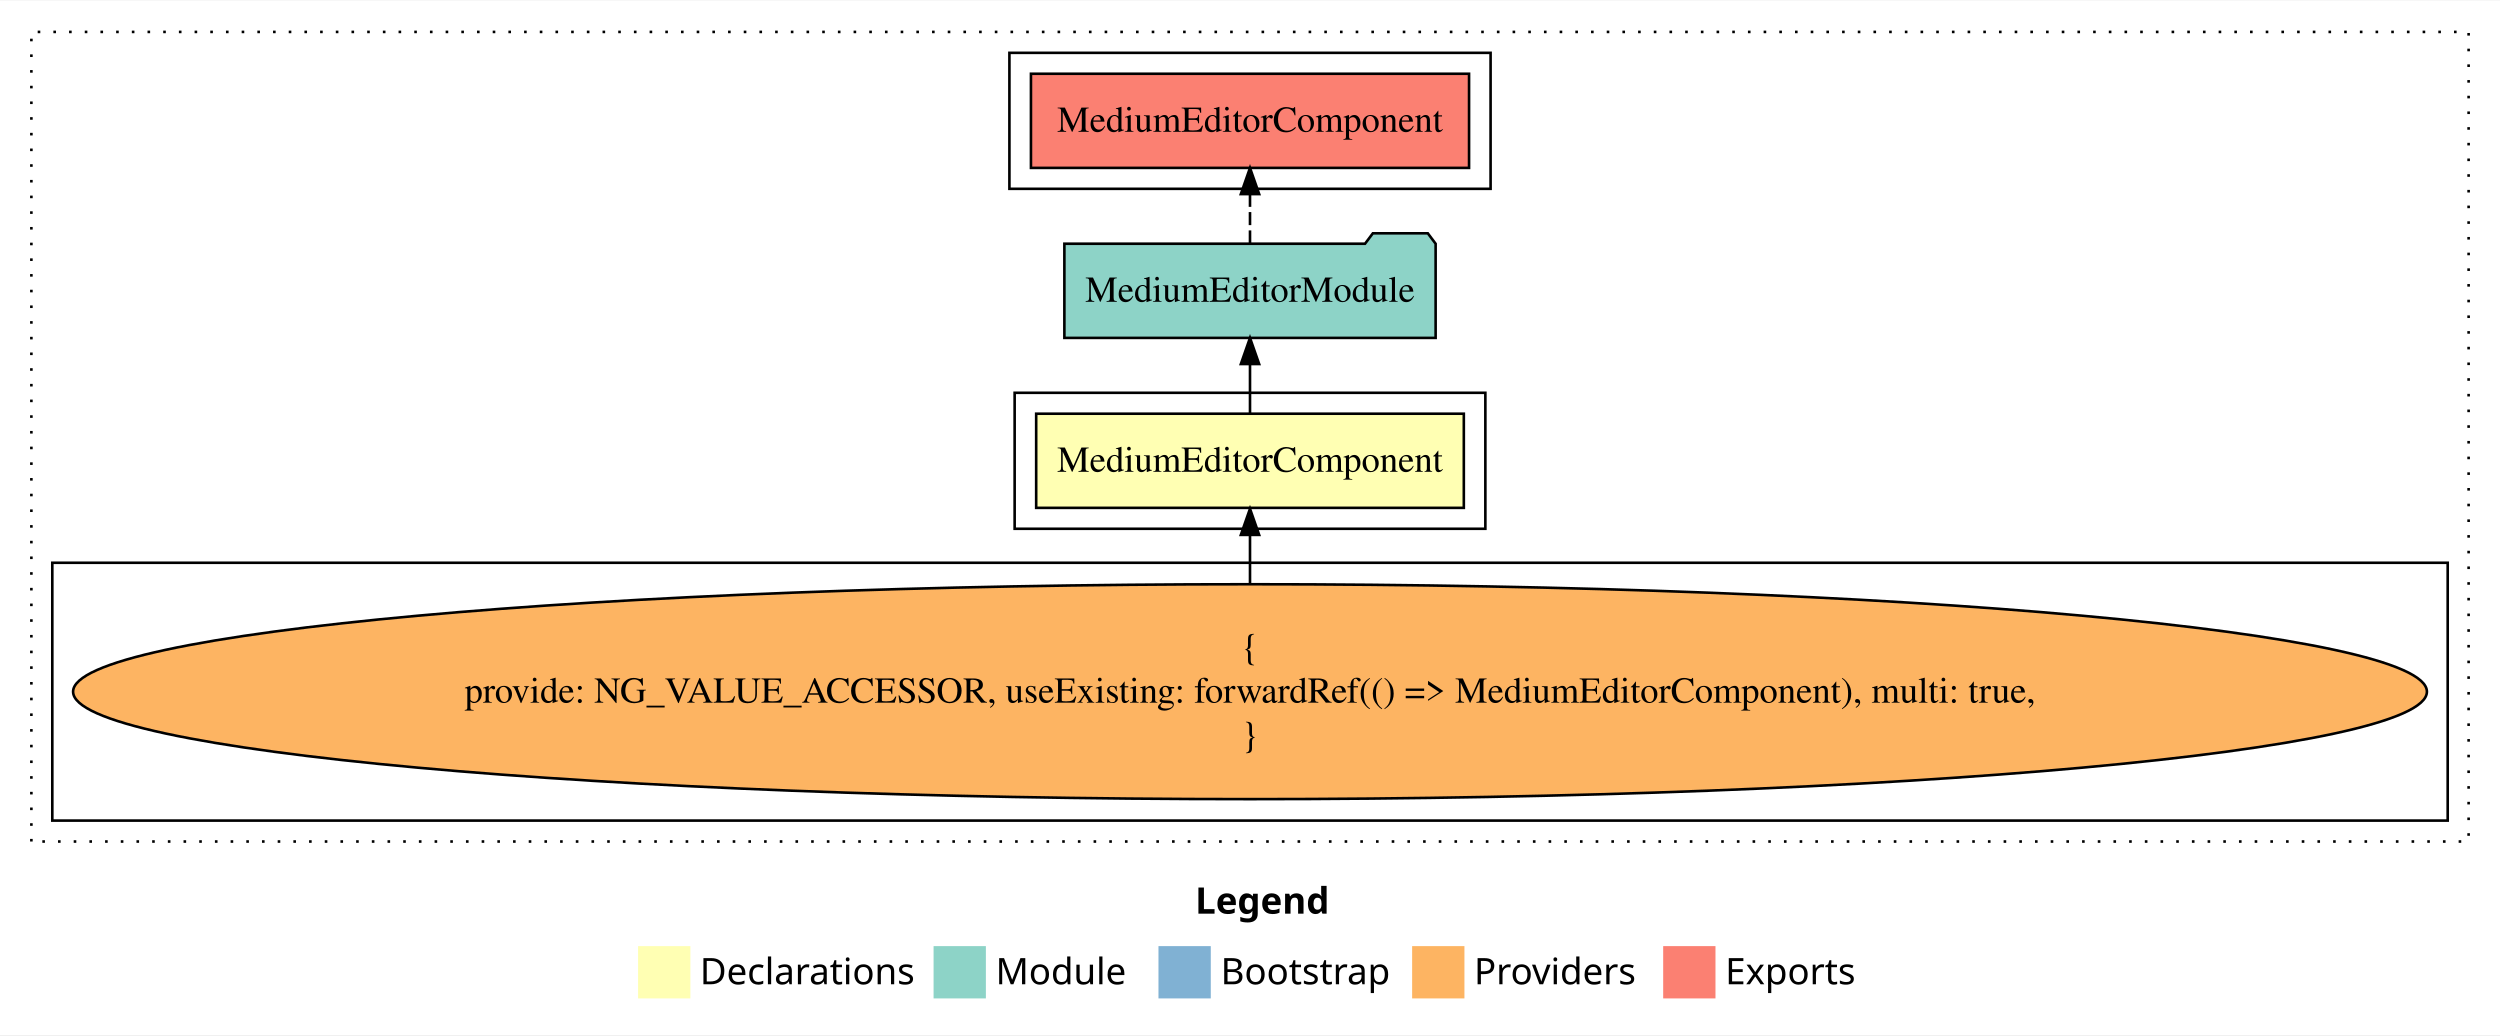
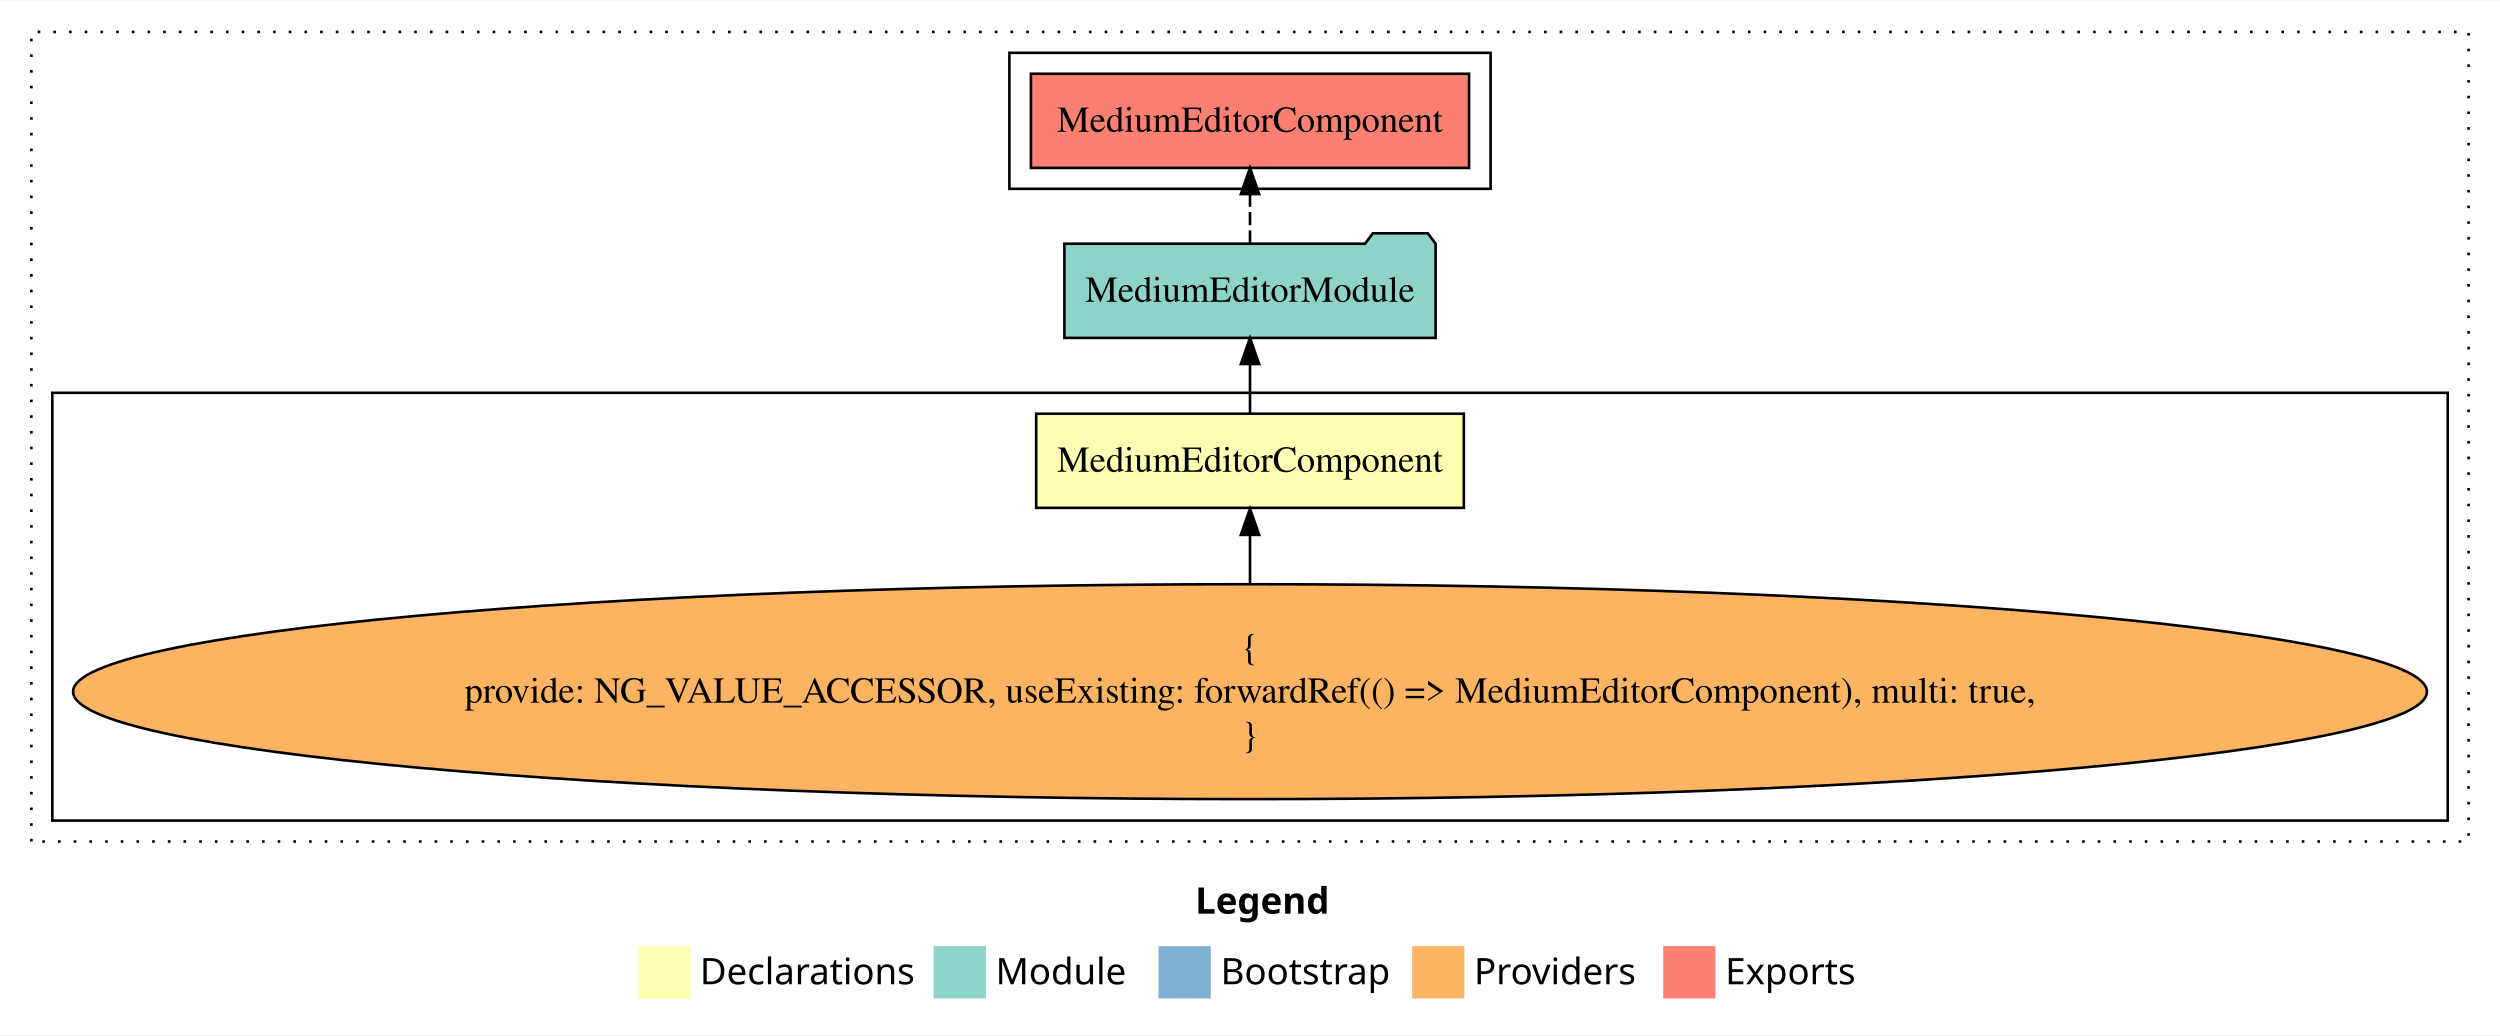
<svg xmlns="http://www.w3.org/2000/svg" width="956pt" height="396pt" viewBox="0.00 0.00 956.00 395.59">
-   <g id="graph0" class="graph" transform="scale(1 1) rotate(0) translate(4 391.5901)">
-     <polygon fill="#ffffff" stroke="transparent" points="-4,4 -4,-391.59 952,-391.59 952,4 -4,4" />
-     <text text-anchor="start" x="453.009" y="-42.4" font-family="sans-serif" font-weight="bold" font-size="14.00" fill="#000000">Legend</text>
+   <g id="graph0" class="graph" transform="scale(1 1) rotate(0) translate(4 391.59)">
+     <polygon fill="white" stroke="transparent" points="-4,4 -4,-391.59 952,-391.59 952,4 -4,4" />
+     <text text-anchor="start" x="453.01" y="-42.4" font-family="sans-serif" font-weight="bold" font-size="14.00">Legend</text>
    <polygon fill="#ffffb3" stroke="transparent" points="240,-10 240,-30 260,-30 260,-10 240,-10" />
-     <text text-anchor="start" x="263.629" y="-15.4" font-family="sans-serif" font-size="14.00" fill="#000000">  Declarations</text>
+     <text text-anchor="start" x="263.63" y="-15.4" font-family="sans-serif" font-size="14.00">  Declarations</text>
    <polygon fill="#8dd3c7" stroke="transparent" points="353,-10 353,-30 373,-30 373,-10 353,-10" />
-     <text text-anchor="start" x="376.725" y="-15.4" font-family="sans-serif" font-size="14.00" fill="#000000">  Module</text>
+     <text text-anchor="start" x="376.73" y="-15.4" font-family="sans-serif" font-size="14.00">  Module</text>
    <polygon fill="#80b1d3" stroke="transparent" points="439,-10 439,-30 459,-30 459,-10 439,-10" />
-     <text text-anchor="start" x="462.781" y="-15.4" font-family="sans-serif" font-size="14.00" fill="#000000">  Bootstrap</text>
+     <text text-anchor="start" x="462.78" y="-15.4" font-family="sans-serif" font-size="14.00">  Bootstrap</text>
    <polygon fill="#fdb462" stroke="transparent" points="536,-10 536,-30 556,-30 556,-10 536,-10" />
-     <text text-anchor="start" x="559.673" y="-15.4" font-family="sans-serif" font-size="14.00" fill="#000000">  Providers</text>
+     <text text-anchor="start" x="559.67" y="-15.4" font-family="sans-serif" font-size="14.00">  Providers</text>
    <polygon fill="#fb8072" stroke="transparent" points="632,-10 632,-30 652,-30 652,-10 632,-10" />
-     <text text-anchor="start" x="655.726" y="-15.4" font-family="sans-serif" font-size="14.00" fill="#000000">  Exports</text>
+     <text text-anchor="start" x="655.73" y="-15.4" font-family="sans-serif" font-size="14.00">  Exports</text>
    <g id="clust1" class="cluster">
-       <polygon fill="none" stroke="#000000" stroke-dasharray="1,5" points="8,-70 8,-379.59 940,-379.59 940,-70 8,-70" />
-     </g>
-     <g id="clust2" class="cluster">
-       <polygon fill="none" stroke="#000000" points="384,-189.59 384,-241.59 564,-241.59 564,-189.59 384,-189.59" />
+       <polygon fill="none" stroke="black" stroke-dasharray="1,5" points="8,-70 8,-379.59 940,-379.59 940,-70 8,-70" />
    </g>
    <g id="clust3" class="cluster">
-       <polygon fill="none" stroke="#000000" points="16,-78 16,-176.59 932,-176.59 932,-78 16,-78" />
+       <polygon fill="none" stroke="black" points="16,-78 16,-241.59 932,-241.59 932,-78 16,-78" />
    </g>
    <g id="clust5" class="cluster">
-       <polygon fill="none" stroke="#000000" points="382,-319.59 382,-371.59 566,-371.59 566,-319.59 382,-319.59" />
+       <polygon fill="none" stroke="black" points="382,-319.59 382,-371.59 566,-371.59 566,-319.59 382,-319.59" />
    </g>
    <g id="node1" class="node">
-       <polygon fill="#ffffb3" stroke="#000000" points="555.767,-233.59 392.233,-233.59 392.233,-197.59 555.767,-197.59 555.767,-233.59" />
-       <text text-anchor="middle" x="474" y="-211.39" font-family="Times,serif" font-size="14.00" fill="#000000">MediumEditorComponent</text>
+       <polygon fill="#ffffb3" stroke="black" points="555.77,-233.59 392.23,-233.59 392.23,-197.59 555.77,-197.59 555.77,-233.59" />
+       <text text-anchor="middle" x="474" y="-211.39" font-family="Times,serif" font-size="14.00">MediumEditorComponent</text>
    </g>
    <g id="node2" class="node">
-       <polygon fill="#8dd3c7" stroke="#000000" points="544.985,-298.59 541.985,-302.59 520.985,-302.59 517.985,-298.59 403.015,-298.59 403.015,-262.59 544.985,-262.59 544.985,-298.59" />
-       <text text-anchor="middle" x="474" y="-276.39" font-family="Times,serif" font-size="14.00" fill="#000000">MediumEditorModule</text>
+       <polygon fill="#8dd3c7" stroke="black" points="544.98,-298.59 541.98,-302.59 520.98,-302.59 517.98,-298.59 403.02,-298.59 403.02,-262.59 544.98,-262.59 544.98,-298.59" />
+       <text text-anchor="middle" x="474" y="-276.39" font-family="Times,serif" font-size="14.00">MediumEditorModule</text>
    </g>
    <g id="edge1" class="edge">
-       <path fill="none" stroke="#000000" d="M474,-233.696C474,-233.696 474,-252.581 474,-252.581" />
-       <polygon fill="#000000" stroke="#000000" points="470.5,-252.581 474,-262.581 477.5,-252.581 470.5,-252.581" />
+       <path fill="none" stroke="black" d="M474,-233.7C474,-233.7 474,-252.58 474,-252.58" />
+       <polygon fill="black" stroke="black" points="470.5,-252.58 474,-262.58 477.5,-252.58 470.5,-252.58" />
    </g>
    <g id="node4" class="node">
-       <polygon fill="#fb8072" stroke="#000000" points="557.767,-363.59 390.233,-363.59 390.233,-327.59 557.767,-327.59 557.767,-363.59" />
-       <text text-anchor="middle" x="474" y="-341.39" font-family="Times,serif" font-size="14.00" fill="#000000">MediumEditorComponent </text>
+       <polygon fill="#fb8072" stroke="black" points="557.77,-363.59 390.23,-363.59 390.23,-327.59 557.77,-327.59 557.77,-363.59" />
+       <text text-anchor="middle" x="474" y="-341.39" font-family="Times,serif" font-size="14.00">MediumEditorComponent </text>
    </g>
    <g id="edge3" class="edge">
-       <path fill="none" stroke="#000000" stroke-dasharray="5,2" d="M474,-298.696C474,-298.696 474,-317.581 474,-317.581" />
-       <polygon fill="#000000" stroke="#000000" points="470.5,-317.581 474,-327.581 477.5,-317.581 470.5,-317.581" />
+       <path fill="none" stroke="black" stroke-dasharray="5,2" d="M474,-298.7C474,-298.7 474,-317.58 474,-317.58" />
+       <polygon fill="black" stroke="black" points="470.5,-317.58 474,-327.58 477.5,-317.58 470.5,-317.58" />
    </g>
    <g id="node3" class="node">
-       <ellipse fill="#fdb462" stroke="#000000" cx="474" cy="-127.295" rx="450.052" ry="41.091" />
-       <text text-anchor="middle" x="474" y="-139.895" font-family="Times,serif" font-size="14.00" fill="#000000">{</text>
-       <text text-anchor="middle" x="474" y="-123.095" font-family="Times,serif" font-size="14.00" fill="#000000">    provide: NG_VALUE_ACCESSOR, useExisting: forwardRef(() =&gt; MediumEditorComponent), multi: true,</text>
-       <text text-anchor="middle" x="474" y="-106.295" font-family="Times,serif" font-size="14.00" fill="#000000">}</text>
+       <ellipse fill="#fdb462" stroke="black" cx="474" cy="-127.3" rx="450.05" ry="41.09" />
+       <text text-anchor="middle" x="474" y="-139.9" font-family="Times,serif" font-size="14.00">{</text>
+       <text text-anchor="middle" x="474" y="-123.1" font-family="Times,serif" font-size="14.00">    provide: NG_VALUE_ACCESSOR, useExisting: forwardRef(() =&gt; MediumEditorComponent), multi: true,</text>
+       <text text-anchor="middle" x="474" y="-106.3" font-family="Times,serif" font-size="14.00">}</text>
    </g>
    <g id="edge2" class="edge">
-       <path fill="none" stroke="#000000" d="M474,-168.599C474,-168.599 474,-187.255 474,-187.255" />
-       <polygon fill="#000000" stroke="#000000" points="470.5,-187.255 474,-197.255 477.5,-187.255 470.5,-187.255" />
+       <path fill="none" stroke="black" d="M474,-168.6C474,-168.6 474,-187.26 474,-187.26" />
+       <polygon fill="black" stroke="black" points="470.5,-187.26 474,-197.26 477.5,-187.26 470.5,-187.26" />
    </g>
  </g>
</svg>
